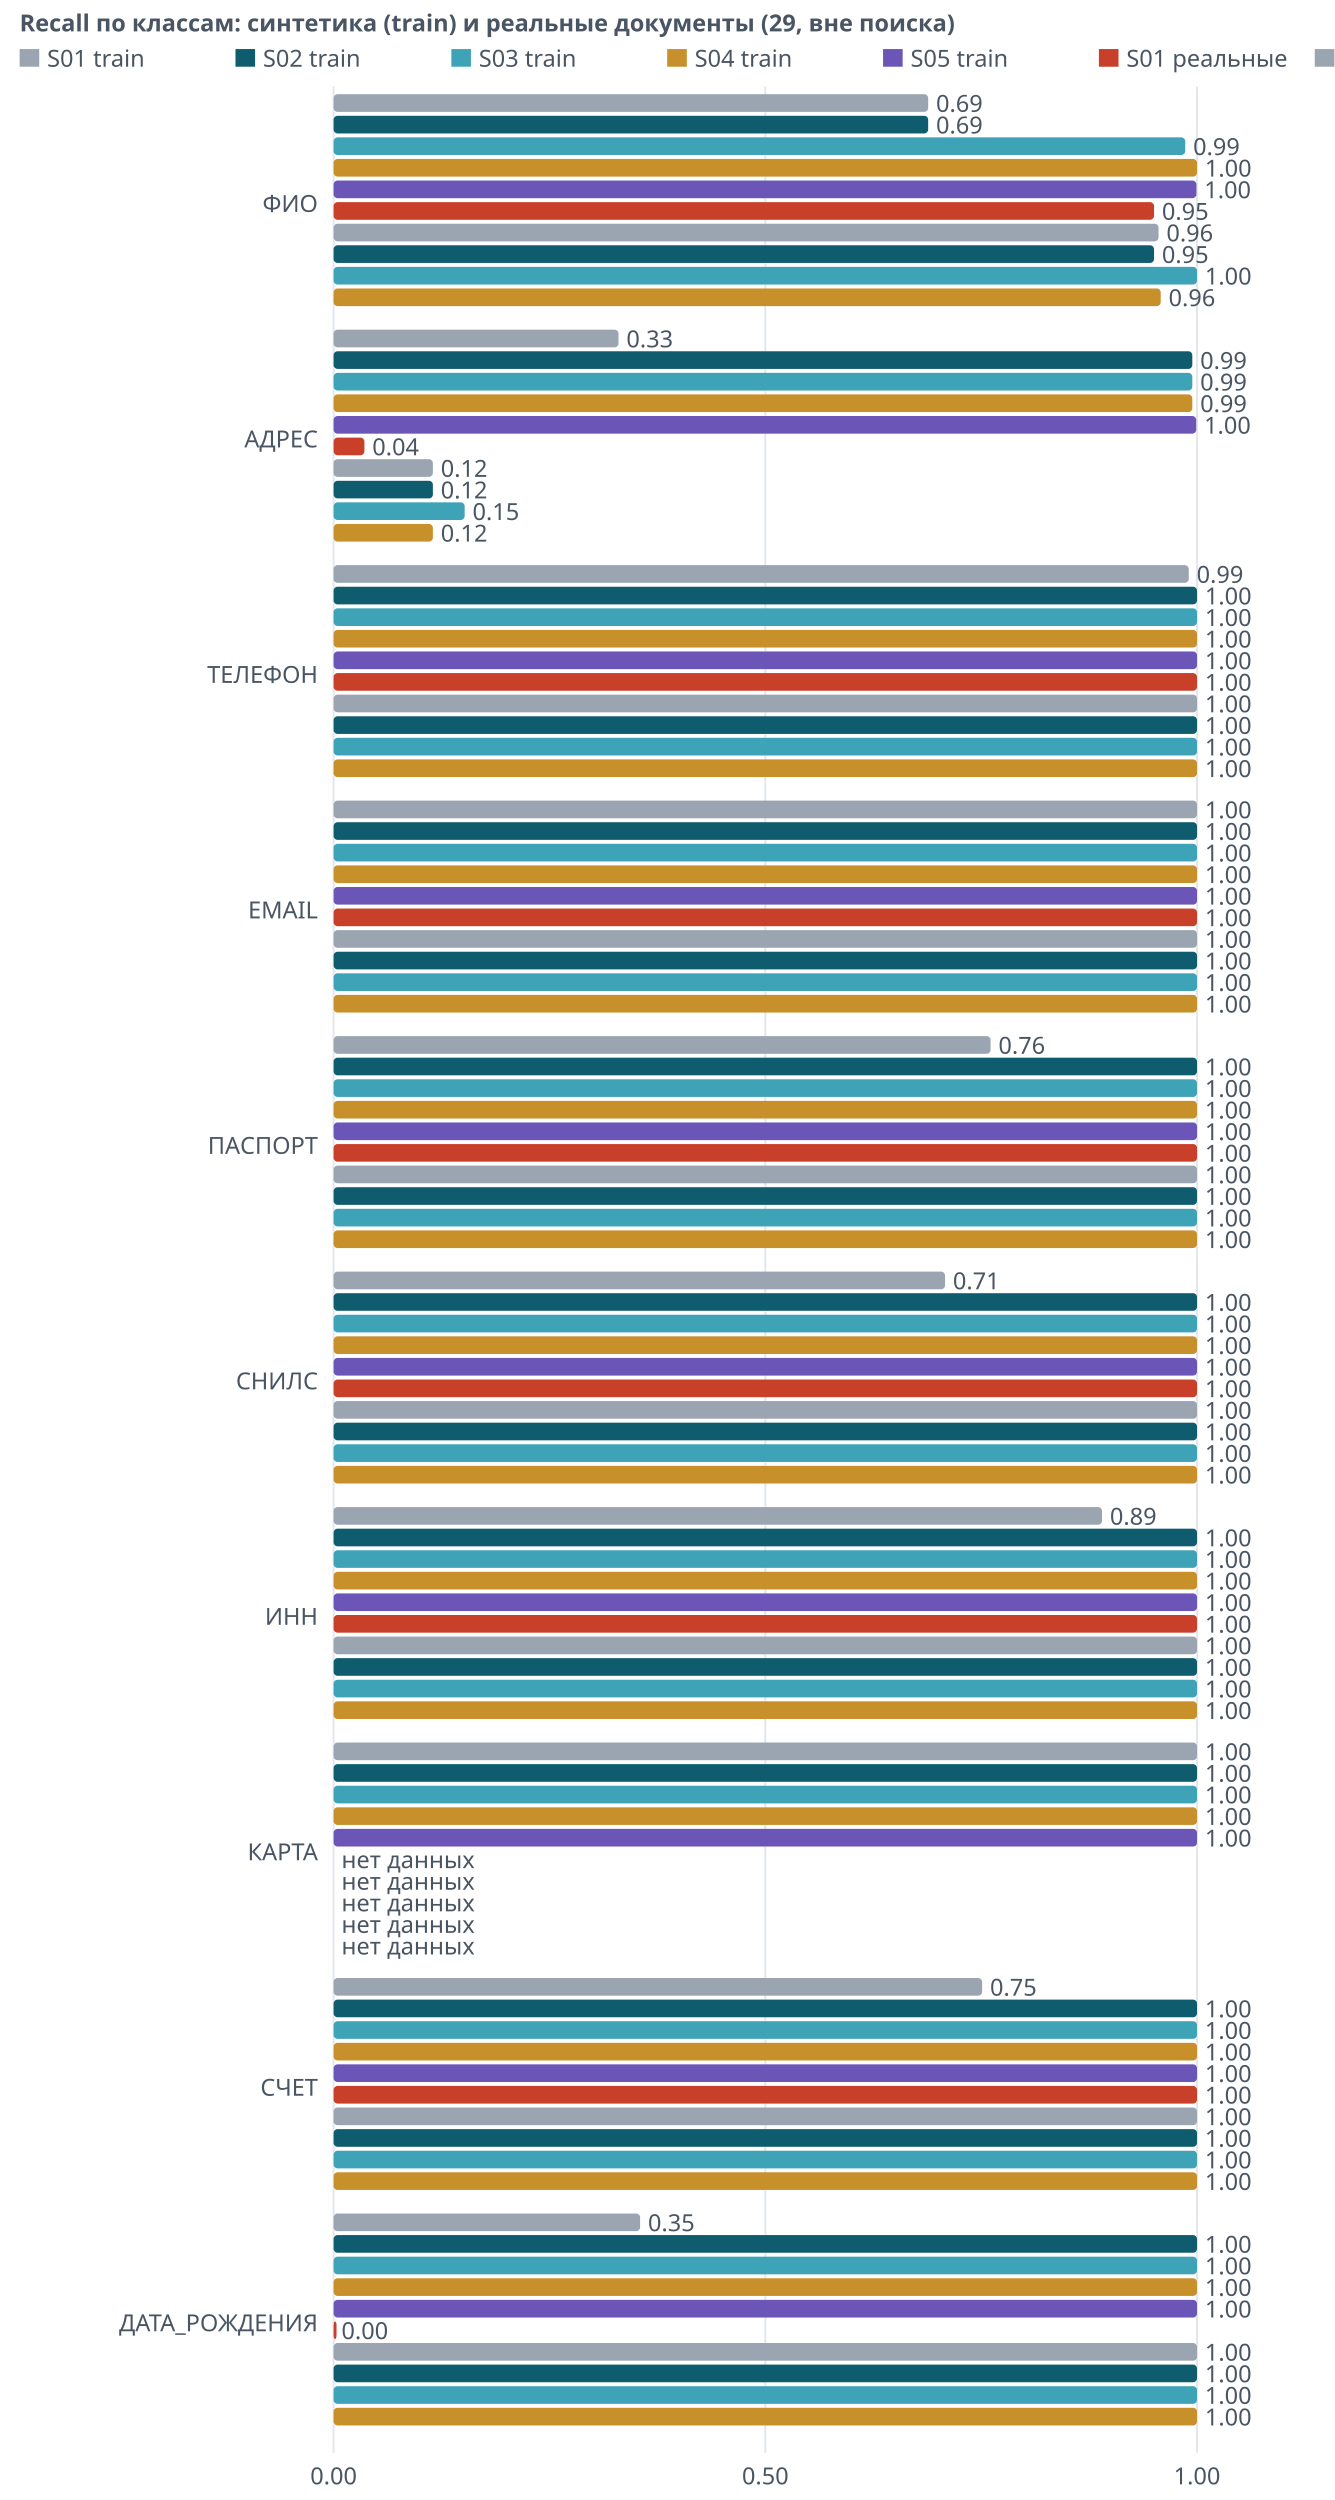
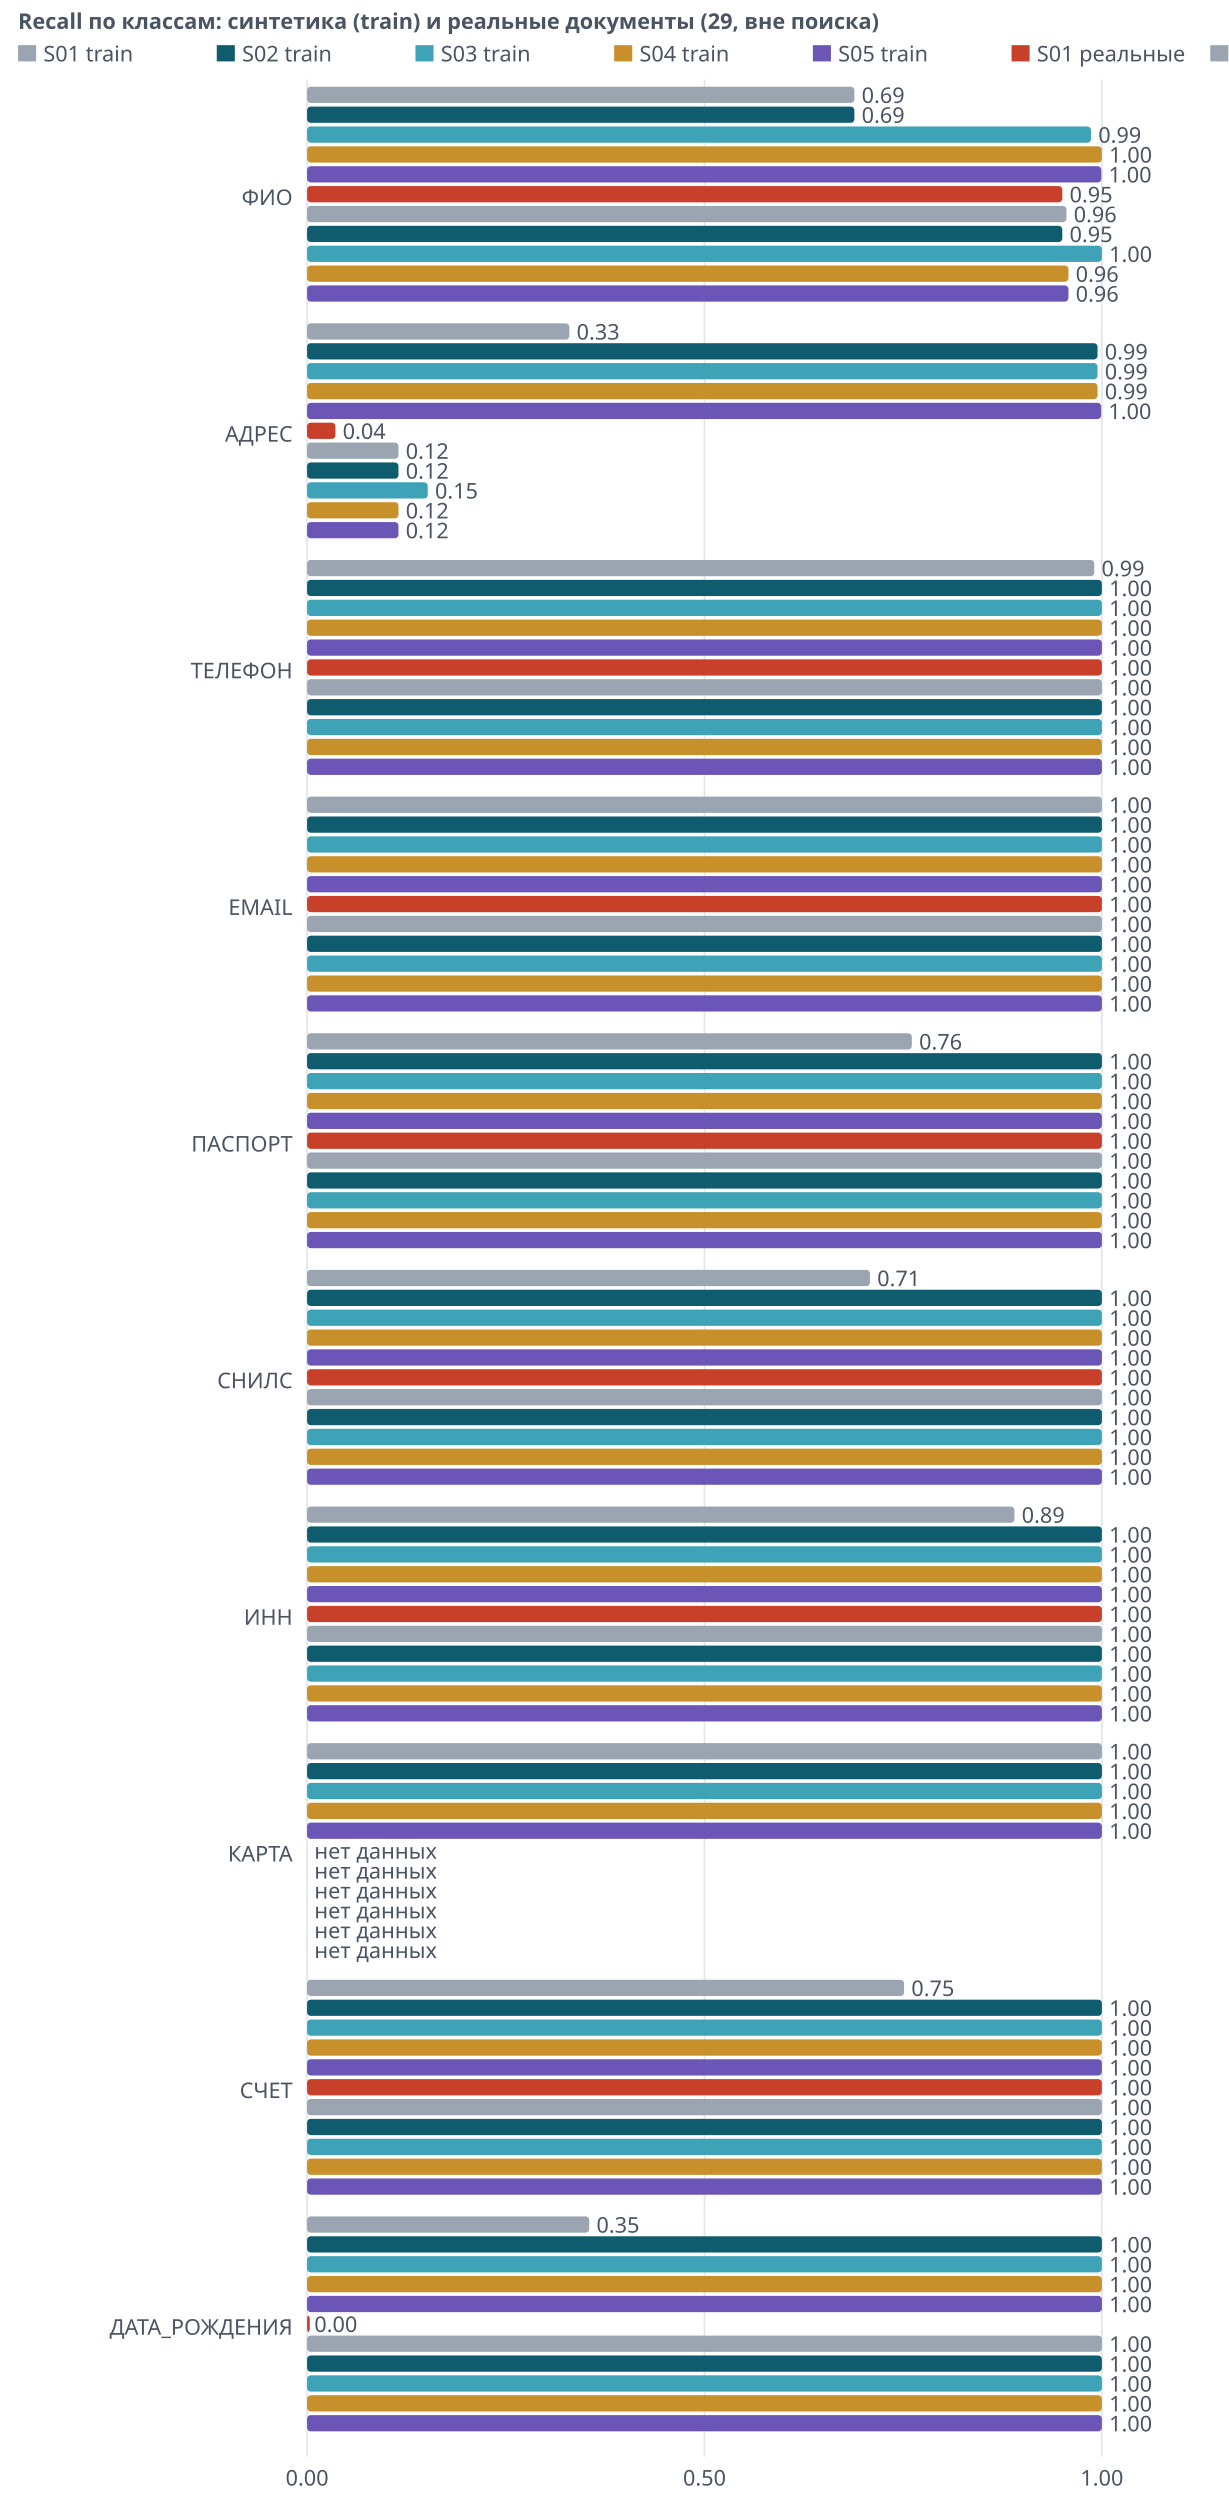
- <svg xmlns="http://www.w3.org/2000/svg" viewBox="0 0 680 1274" role="img" aria-label="Recall по классам: синтетика (train) и реальные документы (29, вне поиска)">
+ <svg xmlns="http://www.w3.org/2000/svg" viewBox="0 0 680 1384" role="img" aria-label="Recall по классам: синтетика (train) и реальные документы (29, вне поиска)">
  <style>text{font:12px system-ui,sans-serif;fill:#4a5563}.g{stroke:#e3e7ec}.t{font-weight:600}</style>
  <text class="t" x="10" y="16">Recall по классам: синтетика (train) и реальные документы (29, вне поиска)</text>
  <rect x="10" y="25" width="10" height="9" fill="#9aa5b1" />
  <text x="24" y="34">S01 train</text>
  <rect x="120" y="25" width="10" height="9" fill="#0f5c6e" />
  <text x="134" y="34">S02 train</text>
  <rect x="230" y="25" width="10" height="9" fill="#3fa3b8" />
  <text x="244" y="34">S03 train</text>
  <rect x="340" y="25" width="10" height="9" fill="#c8902a" />
  <text x="354" y="34">S04 train</text>
  <rect x="450" y="25" width="10" height="9" fill="#6b56b8" />
  <text x="464" y="34">S05 train</text>
  <rect x="560" y="25" width="10" height="9" fill="#c8402a" />
  <text x="574" y="34">S01 реальные</text>
  <rect x="670" y="25" width="10" height="9" fill="#9aa5b1" />
  <text x="684" y="34">S02 реальные</text>
  <rect x="780" y="25" width="10" height="9" fill="#0f5c6e" />
  <text x="794" y="34">S03 реальные</text>
  <rect x="890" y="25" width="10" height="9" fill="#3fa3b8" />
  <text x="904" y="34">S04 реальные</text>
  <rect x="1000" y="25" width="10" height="9" fill="#c8902a" />
  <text x="1014" y="34">S05 реальные</text>
-   <line class="g" x1="170" x2="170" y1="44" y2="1250" />
-   <text x="170" y="1266" text-anchor="middle">0.00</text>
-   <line class="g" x1="390" x2="390" y1="44" y2="1250" />
-   <text x="390" y="1266" text-anchor="middle">0.50</text>
-   <line class="g" x1="610" x2="610" y1="44" y2="1250" />
-   <text x="610" y="1266" text-anchor="middle">1.00</text>
-   <text x="162" y="108.0" text-anchor="end">ФИО</text>
+   <rect x="1110" y="25" width="10" height="9" fill="#6b56b8" />
+   <text x="1124" y="34">S06 реальные</text>
+   <line class="g" x1="170" x2="170" y1="44" y2="1360" />
+   <text x="170" y="1376" text-anchor="middle">0.00</text>
+   <line class="g" x1="390" x2="390" y1="44" y2="1360" />
+   <text x="390" y="1376" text-anchor="middle">0.50</text>
+   <line class="g" x1="610" x2="610" y1="44" y2="1360" />
+   <text x="610" y="1376" text-anchor="middle">1.00</text>
+   <text x="162" y="113.5" text-anchor="end">ФИО</text>
  <rect x="170" y="48" width="303.0" height="9" rx="2" fill="#9aa5b1" />
  <text x="477.0" y="57">0.69</text>
  <rect x="170" y="59" width="303.0" height="9" rx="2" fill="#0f5c6e" />
  <text x="477.0" y="68">0.69</text>
  <rect x="170" y="70" width="434.0" height="9" rx="2" fill="#3fa3b8" />
  <text x="608.0" y="79">0.99</text>
  <rect x="170" y="81" width="440.0" height="9" rx="2" fill="#c8902a" />
  <text x="614.0" y="90">1.00</text>
  <rect x="170" y="92" width="439.7" height="9" rx="2" fill="#6b56b8" />
  <text x="613.7" y="101">1.00</text>
  <rect x="170" y="103" width="418.1" height="9" rx="2" fill="#c8402a" />
  <text x="592.1" y="112">0.95</text>
  <rect x="170" y="114" width="420.4" height="9" rx="2" fill="#9aa5b1" />
  <text x="594.4" y="123">0.96</text>
  <rect x="170" y="125" width="418.1" height="9" rx="2" fill="#0f5c6e" />
  <text x="592.1" y="134">0.95</text>
  <rect x="170" y="136" width="440.0" height="9" rx="2" fill="#3fa3b8" />
  <text x="614.0" y="145">1.00</text>
  <rect x="170" y="147" width="421.5" height="9" rx="2" fill="#c8902a" />
  <text x="595.5" y="156">0.96</text>
-   <text x="162" y="228.0" text-anchor="end">АДРЕС</text>
-   <rect x="170" y="168" width="145.2" height="9" rx="2" fill="#9aa5b1" />
-   <text x="319.2" y="177">0.33</text>
-   <rect x="170" y="179" width="437.6" height="9" rx="2" fill="#0f5c6e" />
-   <text x="611.6" y="188">0.99</text>
-   <rect x="170" y="190" width="437.6" height="9" rx="2" fill="#3fa3b8" />
+   <rect x="170" y="158" width="421.5" height="9" rx="2" fill="#6b56b8" />
+   <text x="595.5" y="167">0.96</text>
+   <text x="162" y="244.5" text-anchor="end">АДРЕС</text>
+   <rect x="170" y="179" width="145.2" height="9" rx="2" fill="#9aa5b1" />
+   <text x="319.2" y="188">0.33</text>
+   <rect x="170" y="190" width="437.6" height="9" rx="2" fill="#0f5c6e" />
  <text x="611.6" y="199">0.99</text>
-   <rect x="170" y="201" width="437.6" height="9" rx="2" fill="#c8902a" />
+   <rect x="170" y="201" width="437.6" height="9" rx="2" fill="#3fa3b8" />
  <text x="611.6" y="210">0.99</text>
-   <rect x="170" y="212" width="439.6" height="9" rx="2" fill="#6b56b8" />
-   <text x="613.6" y="221">1.00</text>
-   <rect x="170" y="223" width="15.7" height="9" rx="2" fill="#c8402a" />
-   <text x="189.7" y="232">0.04</text>
-   <rect x="170" y="234" width="50.6" height="9" rx="2" fill="#9aa5b1" />
-   <text x="224.6" y="243">0.12</text>
-   <rect x="170" y="245" width="50.6" height="9" rx="2" fill="#0f5c6e" />
+   <rect x="170" y="212" width="437.6" height="9" rx="2" fill="#c8902a" />
+   <text x="611.6" y="221">0.99</text>
+   <rect x="170" y="223" width="439.6" height="9" rx="2" fill="#6b56b8" />
+   <text x="613.6" y="232">1.00</text>
+   <rect x="170" y="234" width="15.7" height="9" rx="2" fill="#c8402a" />
+   <text x="189.7" y="243">0.04</text>
+   <rect x="170" y="245" width="50.6" height="9" rx="2" fill="#9aa5b1" />
  <text x="224.6" y="254">0.12</text>
-   <rect x="170" y="256" width="66.8" height="9" rx="2" fill="#3fa3b8" />
-   <text x="240.8" y="265">0.15</text>
-   <rect x="170" y="267" width="50.6" height="9" rx="2" fill="#c8902a" />
-   <text x="224.6" y="276">0.12</text>
-   <text x="162" y="348.0" text-anchor="end">ТЕЛЕФОН</text>
-   <rect x="170" y="288" width="435.8" height="9" rx="2" fill="#9aa5b1" />
-   <text x="609.8" y="297">0.99</text>
-   <rect x="170" y="299" width="440.0" height="9" rx="2" fill="#0f5c6e" />
-   <text x="614.0" y="308">1.00</text>
-   <rect x="170" y="310" width="440.0" height="9" rx="2" fill="#3fa3b8" />
-   <text x="614.0" y="319">1.00</text>
-   <rect x="170" y="321" width="440.0" height="9" rx="2" fill="#c8902a" />
+   <rect x="170" y="256" width="50.6" height="9" rx="2" fill="#0f5c6e" />
+   <text x="224.6" y="265">0.12</text>
+   <rect x="170" y="267" width="66.8" height="9" rx="2" fill="#3fa3b8" />
+   <text x="240.8" y="276">0.15</text>
+   <rect x="170" y="278" width="50.6" height="9" rx="2" fill="#c8902a" />
+   <text x="224.6" y="287">0.12</text>
+   <rect x="170" y="289" width="50.6" height="9" rx="2" fill="#6b56b8" />
+   <text x="224.6" y="298">0.12</text>
+   <text x="162" y="375.5" text-anchor="end">ТЕЛЕФОН</text>
+   <rect x="170" y="310" width="435.8" height="9" rx="2" fill="#9aa5b1" />
+   <text x="609.8" y="319">0.99</text>
+   <rect x="170" y="321" width="440.0" height="9" rx="2" fill="#0f5c6e" />
  <text x="614.0" y="330">1.00</text>
-   <rect x="170" y="332" width="440.0" height="9" rx="2" fill="#6b56b8" />
+   <rect x="170" y="332" width="440.0" height="9" rx="2" fill="#3fa3b8" />
  <text x="614.0" y="341">1.00</text>
-   <rect x="170" y="343" width="440.0" height="9" rx="2" fill="#c8402a" />
+   <rect x="170" y="343" width="440.0" height="9" rx="2" fill="#c8902a" />
  <text x="614.0" y="352">1.00</text>
-   <rect x="170" y="354" width="440.0" height="9" rx="2" fill="#9aa5b1" />
+   <rect x="170" y="354" width="440.0" height="9" rx="2" fill="#6b56b8" />
  <text x="614.0" y="363">1.00</text>
-   <rect x="170" y="365" width="440.0" height="9" rx="2" fill="#0f5c6e" />
+   <rect x="170" y="365" width="440.0" height="9" rx="2" fill="#c8402a" />
  <text x="614.0" y="374">1.00</text>
-   <rect x="170" y="376" width="440.0" height="9" rx="2" fill="#3fa3b8" />
+   <rect x="170" y="376" width="440.0" height="9" rx="2" fill="#9aa5b1" />
  <text x="614.0" y="385">1.00</text>
-   <rect x="170" y="387" width="440.0" height="9" rx="2" fill="#c8902a" />
+   <rect x="170" y="387" width="440.0" height="9" rx="2" fill="#0f5c6e" />
  <text x="614.0" y="396">1.00</text>
-   <text x="162" y="468.0" text-anchor="end">EMAIL</text>
-   <rect x="170" y="408" width="440.0" height="9" rx="2" fill="#9aa5b1" />
-   <text x="614.0" y="417">1.00</text>
-   <rect x="170" y="419" width="440.0" height="9" rx="2" fill="#0f5c6e" />
-   <text x="614.0" y="428">1.00</text>
-   <rect x="170" y="430" width="440.0" height="9" rx="2" fill="#3fa3b8" />
-   <text x="614.0" y="439">1.00</text>
-   <rect x="170" y="441" width="440.0" height="9" rx="2" fill="#c8902a" />
+   <rect x="170" y="398" width="440.0" height="9" rx="2" fill="#3fa3b8" />
+   <text x="614.0" y="407">1.00</text>
+   <rect x="170" y="409" width="440.0" height="9" rx="2" fill="#c8902a" />
+   <text x="614.0" y="418">1.00</text>
+   <rect x="170" y="420" width="440.0" height="9" rx="2" fill="#6b56b8" />
+   <text x="614.0" y="429">1.00</text>
+   <text x="162" y="506.5" text-anchor="end">EMAIL</text>
+   <rect x="170" y="441" width="440.0" height="9" rx="2" fill="#9aa5b1" />
  <text x="614.0" y="450">1.00</text>
-   <rect x="170" y="452" width="440.0" height="9" rx="2" fill="#6b56b8" />
+   <rect x="170" y="452" width="440.0" height="9" rx="2" fill="#0f5c6e" />
  <text x="614.0" y="461">1.00</text>
-   <rect x="170" y="463" width="440.0" height="9" rx="2" fill="#c8402a" />
+   <rect x="170" y="463" width="440.0" height="9" rx="2" fill="#3fa3b8" />
  <text x="614.0" y="472">1.00</text>
-   <rect x="170" y="474" width="440.0" height="9" rx="2" fill="#9aa5b1" />
+   <rect x="170" y="474" width="440.0" height="9" rx="2" fill="#c8902a" />
  <text x="614.0" y="483">1.00</text>
-   <rect x="170" y="485" width="440.0" height="9" rx="2" fill="#0f5c6e" />
+   <rect x="170" y="485" width="440.0" height="9" rx="2" fill="#6b56b8" />
  <text x="614.0" y="494">1.00</text>
-   <rect x="170" y="496" width="440.0" height="9" rx="2" fill="#3fa3b8" />
+   <rect x="170" y="496" width="440.0" height="9" rx="2" fill="#c8402a" />
  <text x="614.0" y="505">1.00</text>
-   <rect x="170" y="507" width="440.0" height="9" rx="2" fill="#c8902a" />
+   <rect x="170" y="507" width="440.0" height="9" rx="2" fill="#9aa5b1" />
  <text x="614.0" y="516">1.00</text>
-   <text x="162" y="588.0" text-anchor="end">ПАСПОРТ</text>
-   <rect x="170" y="528" width="334.8" height="9" rx="2" fill="#9aa5b1" />
-   <text x="508.8" y="537">0.76</text>
-   <rect x="170" y="539" width="440.0" height="9" rx="2" fill="#0f5c6e" />
-   <text x="614.0" y="548">1.00</text>
-   <rect x="170" y="550" width="440.0" height="9" rx="2" fill="#3fa3b8" />
-   <text x="614.0" y="559">1.00</text>
-   <rect x="170" y="561" width="440.0" height="9" rx="2" fill="#c8902a" />
-   <text x="614.0" y="570">1.00</text>
-   <rect x="170" y="572" width="440.0" height="9" rx="2" fill="#6b56b8" />
-   <text x="614.0" y="581">1.00</text>
-   <rect x="170" y="583" width="440.0" height="9" rx="2" fill="#c8402a" />
+   <rect x="170" y="518" width="440.0" height="9" rx="2" fill="#0f5c6e" />
+   <text x="614.0" y="527">1.00</text>
+   <rect x="170" y="529" width="440.0" height="9" rx="2" fill="#3fa3b8" />
+   <text x="614.0" y="538">1.00</text>
+   <rect x="170" y="540" width="440.0" height="9" rx="2" fill="#c8902a" />
+   <text x="614.0" y="549">1.00</text>
+   <rect x="170" y="551" width="440.0" height="9" rx="2" fill="#6b56b8" />
+   <text x="614.0" y="560">1.00</text>
+   <text x="162" y="637.5" text-anchor="end">ПАСПОРТ</text>
+   <rect x="170" y="572" width="334.8" height="9" rx="2" fill="#9aa5b1" />
+   <text x="508.8" y="581">0.76</text>
+   <rect x="170" y="583" width="440.0" height="9" rx="2" fill="#0f5c6e" />
  <text x="614.0" y="592">1.00</text>
-   <rect x="170" y="594" width="440.0" height="9" rx="2" fill="#9aa5b1" />
+   <rect x="170" y="594" width="440.0" height="9" rx="2" fill="#3fa3b8" />
  <text x="614.0" y="603">1.00</text>
-   <rect x="170" y="605" width="440.0" height="9" rx="2" fill="#0f5c6e" />
+   <rect x="170" y="605" width="440.0" height="9" rx="2" fill="#c8902a" />
  <text x="614.0" y="614">1.00</text>
-   <rect x="170" y="616" width="440.0" height="9" rx="2" fill="#3fa3b8" />
+   <rect x="170" y="616" width="440.0" height="9" rx="2" fill="#6b56b8" />
  <text x="614.0" y="625">1.00</text>
-   <rect x="170" y="627" width="440.0" height="9" rx="2" fill="#c8902a" />
+   <rect x="170" y="627" width="440.0" height="9" rx="2" fill="#c8402a" />
  <text x="614.0" y="636">1.00</text>
-   <text x="162" y="708.0" text-anchor="end">СНИЛС</text>
-   <rect x="170" y="648" width="311.6" height="9" rx="2" fill="#9aa5b1" />
-   <text x="485.6" y="657">0.71</text>
-   <rect x="170" y="659" width="440.0" height="9" rx="2" fill="#0f5c6e" />
-   <text x="614.0" y="668">1.00</text>
-   <rect x="170" y="670" width="440.0" height="9" rx="2" fill="#3fa3b8" />
-   <text x="614.0" y="679">1.00</text>
-   <rect x="170" y="681" width="440.0" height="9" rx="2" fill="#c8902a" />
-   <text x="614.0" y="690">1.00</text>
-   <rect x="170" y="692" width="440.0" height="9" rx="2" fill="#6b56b8" />
-   <text x="614.0" y="701">1.00</text>
-   <rect x="170" y="703" width="440.0" height="9" rx="2" fill="#c8402a" />
-   <text x="614.0" y="712">1.00</text>
-   <rect x="170" y="714" width="440.0" height="9" rx="2" fill="#9aa5b1" />
+   <rect x="170" y="638" width="440.0" height="9" rx="2" fill="#9aa5b1" />
+   <text x="614.0" y="647">1.00</text>
+   <rect x="170" y="649" width="440.0" height="9" rx="2" fill="#0f5c6e" />
+   <text x="614.0" y="658">1.00</text>
+   <rect x="170" y="660" width="440.0" height="9" rx="2" fill="#3fa3b8" />
+   <text x="614.0" y="669">1.00</text>
+   <rect x="170" y="671" width="440.0" height="9" rx="2" fill="#c8902a" />
+   <text x="614.0" y="680">1.00</text>
+   <rect x="170" y="682" width="440.0" height="9" rx="2" fill="#6b56b8" />
+   <text x="614.0" y="691">1.00</text>
+   <text x="162" y="768.5" text-anchor="end">СНИЛС</text>
+   <rect x="170" y="703" width="311.6" height="9" rx="2" fill="#9aa5b1" />
+   <text x="485.6" y="712">0.71</text>
+   <rect x="170" y="714" width="440.0" height="9" rx="2" fill="#0f5c6e" />
  <text x="614.0" y="723">1.00</text>
-   <rect x="170" y="725" width="440.0" height="9" rx="2" fill="#0f5c6e" />
+   <rect x="170" y="725" width="440.0" height="9" rx="2" fill="#3fa3b8" />
  <text x="614.0" y="734">1.00</text>
-   <rect x="170" y="736" width="440.0" height="9" rx="2" fill="#3fa3b8" />
+   <rect x="170" y="736" width="440.0" height="9" rx="2" fill="#c8902a" />
  <text x="614.0" y="745">1.00</text>
-   <rect x="170" y="747" width="440.0" height="9" rx="2" fill="#c8902a" />
+   <rect x="170" y="747" width="440.0" height="9" rx="2" fill="#6b56b8" />
  <text x="614.0" y="756">1.00</text>
-   <text x="162" y="828.0" text-anchor="end">ИНН</text>
-   <rect x="170" y="768" width="391.6" height="9" rx="2" fill="#9aa5b1" />
-   <text x="565.6" y="777">0.89</text>
-   <rect x="170" y="779" width="440.0" height="9" rx="2" fill="#0f5c6e" />
-   <text x="614.0" y="788">1.00</text>
-   <rect x="170" y="790" width="440.0" height="9" rx="2" fill="#3fa3b8" />
-   <text x="614.0" y="799">1.00</text>
-   <rect x="170" y="801" width="440.0" height="9" rx="2" fill="#c8902a" />
-   <text x="614.0" y="810">1.00</text>
-   <rect x="170" y="812" width="440.0" height="9" rx="2" fill="#6b56b8" />
-   <text x="614.0" y="821">1.00</text>
-   <rect x="170" y="823" width="440.0" height="9" rx="2" fill="#c8402a" />
-   <text x="614.0" y="832">1.00</text>
-   <rect x="170" y="834" width="440.0" height="9" rx="2" fill="#9aa5b1" />
-   <text x="614.0" y="843">1.00</text>
+   <rect x="170" y="758" width="440.0" height="9" rx="2" fill="#c8402a" />
+   <text x="614.0" y="767">1.00</text>
+   <rect x="170" y="769" width="440.0" height="9" rx="2" fill="#9aa5b1" />
+   <text x="614.0" y="778">1.00</text>
+   <rect x="170" y="780" width="440.0" height="9" rx="2" fill="#0f5c6e" />
+   <text x="614.0" y="789">1.00</text>
+   <rect x="170" y="791" width="440.0" height="9" rx="2" fill="#3fa3b8" />
+   <text x="614.0" y="800">1.00</text>
+   <rect x="170" y="802" width="440.0" height="9" rx="2" fill="#c8902a" />
+   <text x="614.0" y="811">1.00</text>
+   <rect x="170" y="813" width="440.0" height="9" rx="2" fill="#6b56b8" />
+   <text x="614.0" y="822">1.00</text>
+   <text x="162" y="899.5" text-anchor="end">ИНН</text>
+   <rect x="170" y="834" width="391.6" height="9" rx="2" fill="#9aa5b1" />
+   <text x="565.6" y="843">0.89</text>
  <rect x="170" y="845" width="440.0" height="9" rx="2" fill="#0f5c6e" />
  <text x="614.0" y="854">1.00</text>
  <rect x="170" y="856" width="440.0" height="9" rx="2" fill="#3fa3b8" />
  <text x="614.0" y="865">1.00</text>
  <rect x="170" y="867" width="440.0" height="9" rx="2" fill="#c8902a" />
  <text x="614.0" y="876">1.00</text>
-   <text x="162" y="948.0" text-anchor="end">КАРТА</text>
-   <rect x="170" y="888" width="440.0" height="9" rx="2" fill="#9aa5b1" />
-   <text x="614.0" y="897">1.00</text>
-   <rect x="170" y="899" width="440.0" height="9" rx="2" fill="#0f5c6e" />
-   <text x="614.0" y="908">1.00</text>
-   <rect x="170" y="910" width="440.0" height="9" rx="2" fill="#3fa3b8" />
-   <text x="614.0" y="919">1.00</text>
-   <rect x="170" y="921" width="440.0" height="9" rx="2" fill="#c8902a" />
-   <text x="614.0" y="930">1.00</text>
-   <rect x="170" y="932" width="440.0" height="9" rx="2" fill="#6b56b8" />
-   <text x="614.0" y="941">1.00</text>
-   <text x="174" y="952">нет данных</text>
-   <text x="174" y="963">нет данных</text>
-   <text x="174" y="974">нет данных</text>
-   <text x="174" y="985">нет данных</text>
-   <text x="174" y="996">нет данных</text>
-   <text x="162" y="1068.0" text-anchor="end">СЧЕТ</text>
-   <rect x="170" y="1008" width="330.5" height="9" rx="2" fill="#9aa5b1" />
-   <text x="504.5" y="1017">0.75</text>
-   <rect x="170" y="1019" width="440.0" height="9" rx="2" fill="#0f5c6e" />
-   <text x="614.0" y="1028">1.00</text>
-   <rect x="170" y="1030" width="440.0" height="9" rx="2" fill="#3fa3b8" />
-   <text x="614.0" y="1039">1.00</text>
-   <rect x="170" y="1041" width="440.0" height="9" rx="2" fill="#c8902a" />
-   <text x="614.0" y="1050">1.00</text>
-   <rect x="170" y="1052" width="440.0" height="9" rx="2" fill="#6b56b8" />
-   <text x="614.0" y="1061">1.00</text>
-   <rect x="170" y="1063" width="440.0" height="9" rx="2" fill="#c8402a" />
-   <text x="614.0" y="1072">1.00</text>
-   <rect x="170" y="1074" width="440.0" height="9" rx="2" fill="#9aa5b1" />
-   <text x="614.0" y="1083">1.00</text>
-   <rect x="170" y="1085" width="440.0" height="9" rx="2" fill="#0f5c6e" />
-   <text x="614.0" y="1094">1.00</text>
-   <rect x="170" y="1096" width="440.0" height="9" rx="2" fill="#3fa3b8" />
-   <text x="614.0" y="1105">1.00</text>
-   <rect x="170" y="1107" width="440.0" height="9" rx="2" fill="#c8902a" />
+   <rect x="170" y="878" width="440.0" height="9" rx="2" fill="#6b56b8" />
+   <text x="614.0" y="887">1.00</text>
+   <rect x="170" y="889" width="440.0" height="9" rx="2" fill="#c8402a" />
+   <text x="614.0" y="898">1.00</text>
+   <rect x="170" y="900" width="440.0" height="9" rx="2" fill="#9aa5b1" />
+   <text x="614.0" y="909">1.00</text>
+   <rect x="170" y="911" width="440.0" height="9" rx="2" fill="#0f5c6e" />
+   <text x="614.0" y="920">1.00</text>
+   <rect x="170" y="922" width="440.0" height="9" rx="2" fill="#3fa3b8" />
+   <text x="614.0" y="931">1.00</text>
+   <rect x="170" y="933" width="440.0" height="9" rx="2" fill="#c8902a" />
+   <text x="614.0" y="942">1.00</text>
+   <rect x="170" y="944" width="440.0" height="9" rx="2" fill="#6b56b8" />
+   <text x="614.0" y="953">1.00</text>
+   <text x="162" y="1030.5" text-anchor="end">КАРТА</text>
+   <rect x="170" y="965" width="440.0" height="9" rx="2" fill="#9aa5b1" />
+   <text x="614.0" y="974">1.00</text>
+   <rect x="170" y="976" width="440.0" height="9" rx="2" fill="#0f5c6e" />
+   <text x="614.0" y="985">1.00</text>
+   <rect x="170" y="987" width="440.0" height="9" rx="2" fill="#3fa3b8" />
+   <text x="614.0" y="996">1.00</text>
+   <rect x="170" y="998" width="440.0" height="9" rx="2" fill="#c8902a" />
+   <text x="614.0" y="1007">1.00</text>
+   <rect x="170" y="1009" width="440.0" height="9" rx="2" fill="#6b56b8" />
+   <text x="614.0" y="1018">1.00</text>
+   <text x="174" y="1029">нет данных</text>
+   <text x="174" y="1040">нет данных</text>
+   <text x="174" y="1051">нет данных</text>
+   <text x="174" y="1062">нет данных</text>
+   <text x="174" y="1073">нет данных</text>
+   <text x="174" y="1084">нет данных</text>
+   <text x="162" y="1161.5" text-anchor="end">СЧЕТ</text>
+   <rect x="170" y="1096" width="330.5" height="9" rx="2" fill="#9aa5b1" />
+   <text x="504.5" y="1105">0.75</text>
+   <rect x="170" y="1107" width="440.0" height="9" rx="2" fill="#0f5c6e" />
  <text x="614.0" y="1116">1.00</text>
-   <text x="162" y="1188.0" text-anchor="end">ДАТА_РОЖДЕНИЯ</text>
-   <rect x="170" y="1128" width="156.2" height="9" rx="2" fill="#9aa5b1" />
-   <text x="330.2" y="1137">0.35</text>
-   <rect x="170" y="1139" width="440.0" height="9" rx="2" fill="#0f5c6e" />
-   <text x="614.0" y="1148">1.00</text>
-   <rect x="170" y="1150" width="440.0" height="9" rx="2" fill="#3fa3b8" />
-   <text x="614.0" y="1159">1.00</text>
-   <rect x="170" y="1161" width="440.0" height="9" rx="2" fill="#c8902a" />
-   <text x="614.0" y="1170">1.00</text>
-   <rect x="170" y="1172" width="440.0" height="9" rx="2" fill="#6b56b8" />
-   <text x="614.0" y="1181">1.00</text>
-   <rect x="170" y="1183" width="1.5" height="9" rx="2" fill="#c8402a" />
-   <text x="174.0" y="1192">0.00</text>
-   <rect x="170" y="1194" width="440.0" height="9" rx="2" fill="#9aa5b1" />
-   <text x="614.0" y="1203">1.00</text>
-   <rect x="170" y="1205" width="440.0" height="9" rx="2" fill="#0f5c6e" />
-   <text x="614.0" y="1214">1.00</text>
-   <rect x="170" y="1216" width="440.0" height="9" rx="2" fill="#3fa3b8" />
-   <text x="614.0" y="1225">1.00</text>
-   <rect x="170" y="1227" width="440.0" height="9" rx="2" fill="#c8902a" />
-   <text x="614.0" y="1236">1.00</text>
+   <rect x="170" y="1118" width="440.0" height="9" rx="2" fill="#3fa3b8" />
+   <text x="614.0" y="1127">1.00</text>
+   <rect x="170" y="1129" width="440.0" height="9" rx="2" fill="#c8902a" />
+   <text x="614.0" y="1138">1.00</text>
+   <rect x="170" y="1140" width="440.0" height="9" rx="2" fill="#6b56b8" />
+   <text x="614.0" y="1149">1.00</text>
+   <rect x="170" y="1151" width="440.0" height="9" rx="2" fill="#c8402a" />
+   <text x="614.0" y="1160">1.00</text>
+   <rect x="170" y="1162" width="440.0" height="9" rx="2" fill="#9aa5b1" />
+   <text x="614.0" y="1171">1.00</text>
+   <rect x="170" y="1173" width="440.0" height="9" rx="2" fill="#0f5c6e" />
+   <text x="614.0" y="1182">1.00</text>
+   <rect x="170" y="1184" width="440.0" height="9" rx="2" fill="#3fa3b8" />
+   <text x="614.0" y="1193">1.00</text>
+   <rect x="170" y="1195" width="440.0" height="9" rx="2" fill="#c8902a" />
+   <text x="614.0" y="1204">1.00</text>
+   <rect x="170" y="1206" width="440.0" height="9" rx="2" fill="#6b56b8" />
+   <text x="614.0" y="1215">1.00</text>
+   <text x="162" y="1292.5" text-anchor="end">ДАТА_РОЖДЕНИЯ</text>
+   <rect x="170" y="1227" width="156.2" height="9" rx="2" fill="#9aa5b1" />
+   <text x="330.2" y="1236">0.35</text>
+   <rect x="170" y="1238" width="440.0" height="9" rx="2" fill="#0f5c6e" />
+   <text x="614.0" y="1247">1.00</text>
+   <rect x="170" y="1249" width="440.0" height="9" rx="2" fill="#3fa3b8" />
+   <text x="614.0" y="1258">1.00</text>
+   <rect x="170" y="1260" width="440.0" height="9" rx="2" fill="#c8902a" />
+   <text x="614.0" y="1269">1.00</text>
+   <rect x="170" y="1271" width="440.0" height="9" rx="2" fill="#6b56b8" />
+   <text x="614.0" y="1280">1.00</text>
+   <rect x="170" y="1282" width="1.5" height="9" rx="2" fill="#c8402a" />
+   <text x="174.0" y="1291">0.00</text>
+   <rect x="170" y="1293" width="440.0" height="9" rx="2" fill="#9aa5b1" />
+   <text x="614.0" y="1302">1.00</text>
+   <rect x="170" y="1304" width="440.0" height="9" rx="2" fill="#0f5c6e" />
+   <text x="614.0" y="1313">1.00</text>
+   <rect x="170" y="1315" width="440.0" height="9" rx="2" fill="#3fa3b8" />
+   <text x="614.0" y="1324">1.00</text>
+   <rect x="170" y="1326" width="440.0" height="9" rx="2" fill="#c8902a" />
+   <text x="614.0" y="1335">1.00</text>
+   <rect x="170" y="1337" width="440.0" height="9" rx="2" fill="#6b56b8" />
+   <text x="614.0" y="1346">1.00</text>
</svg>
